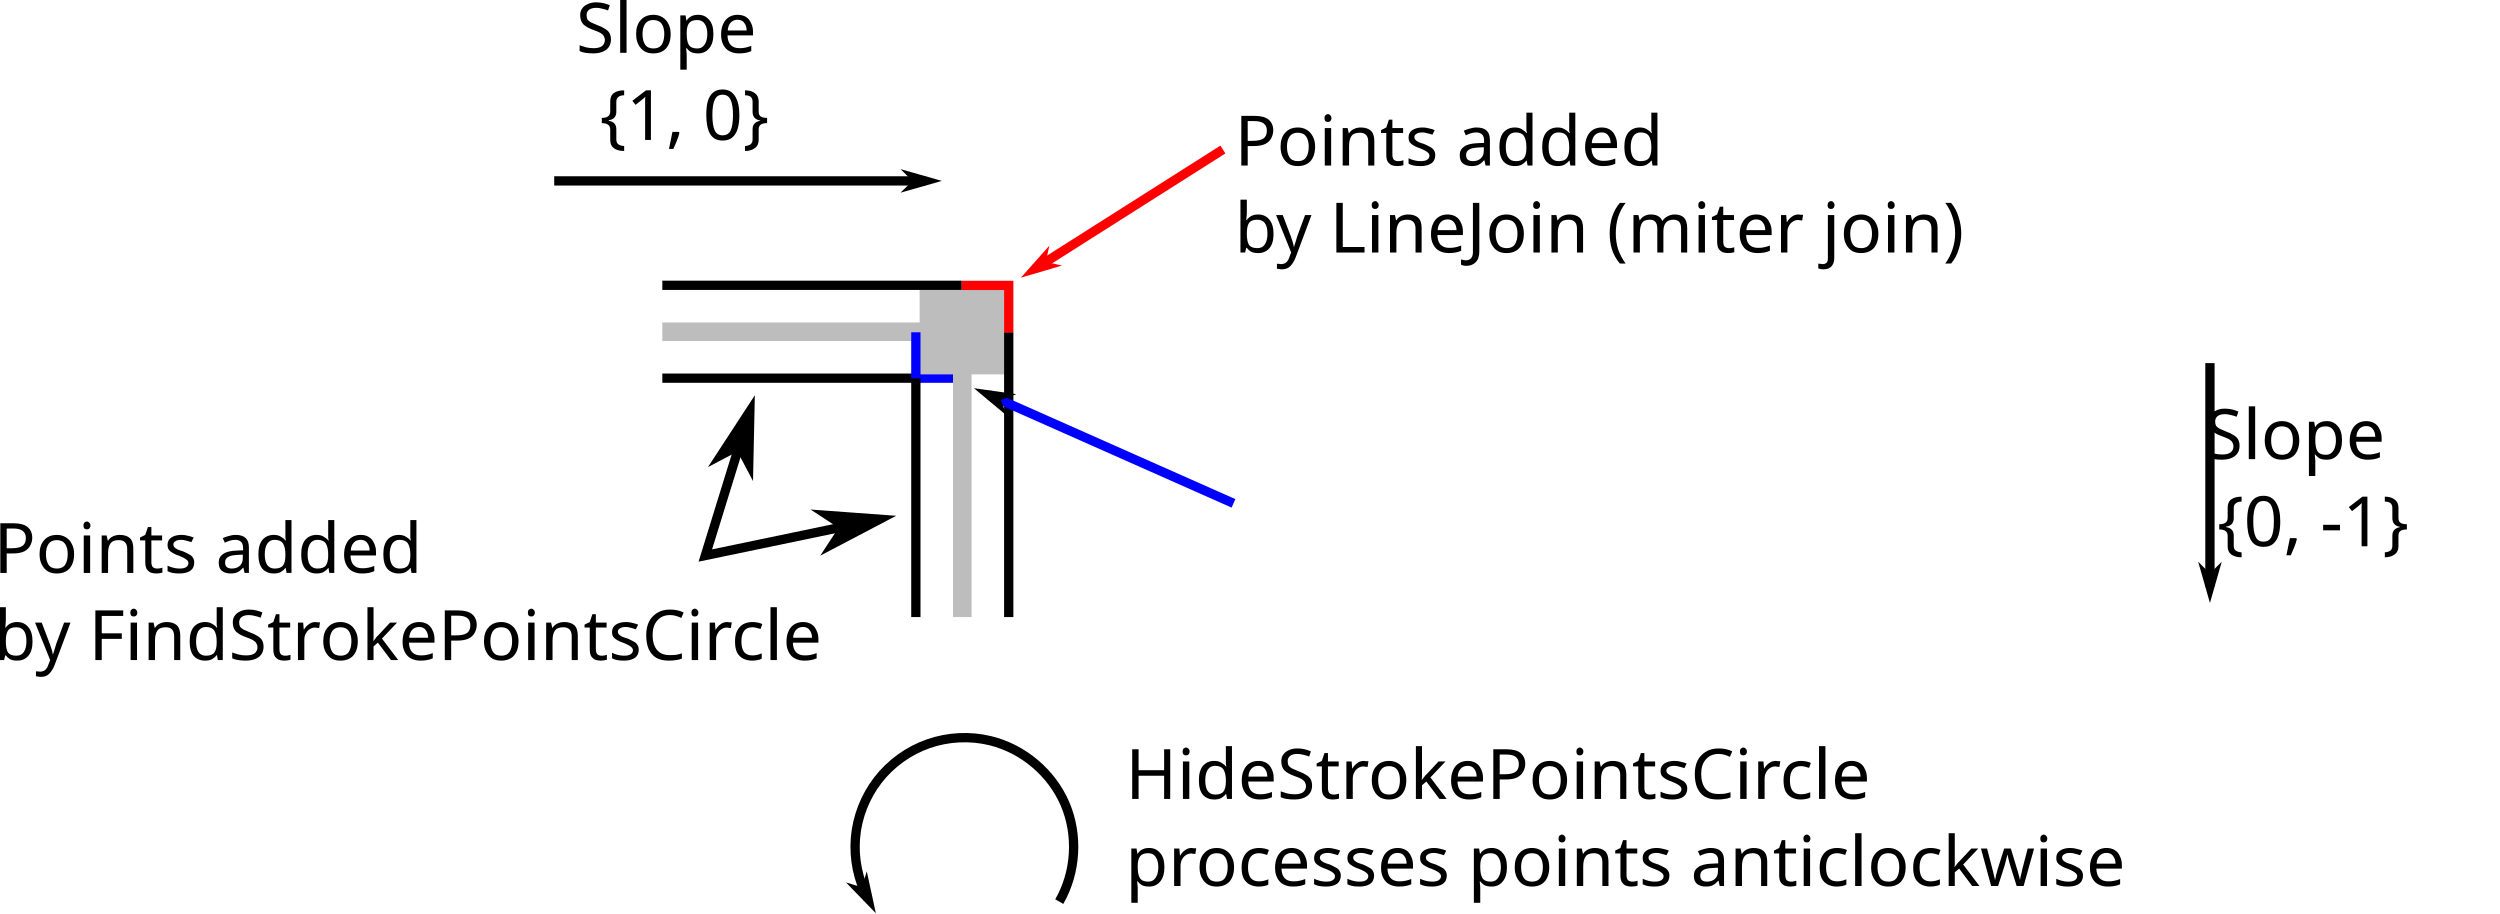
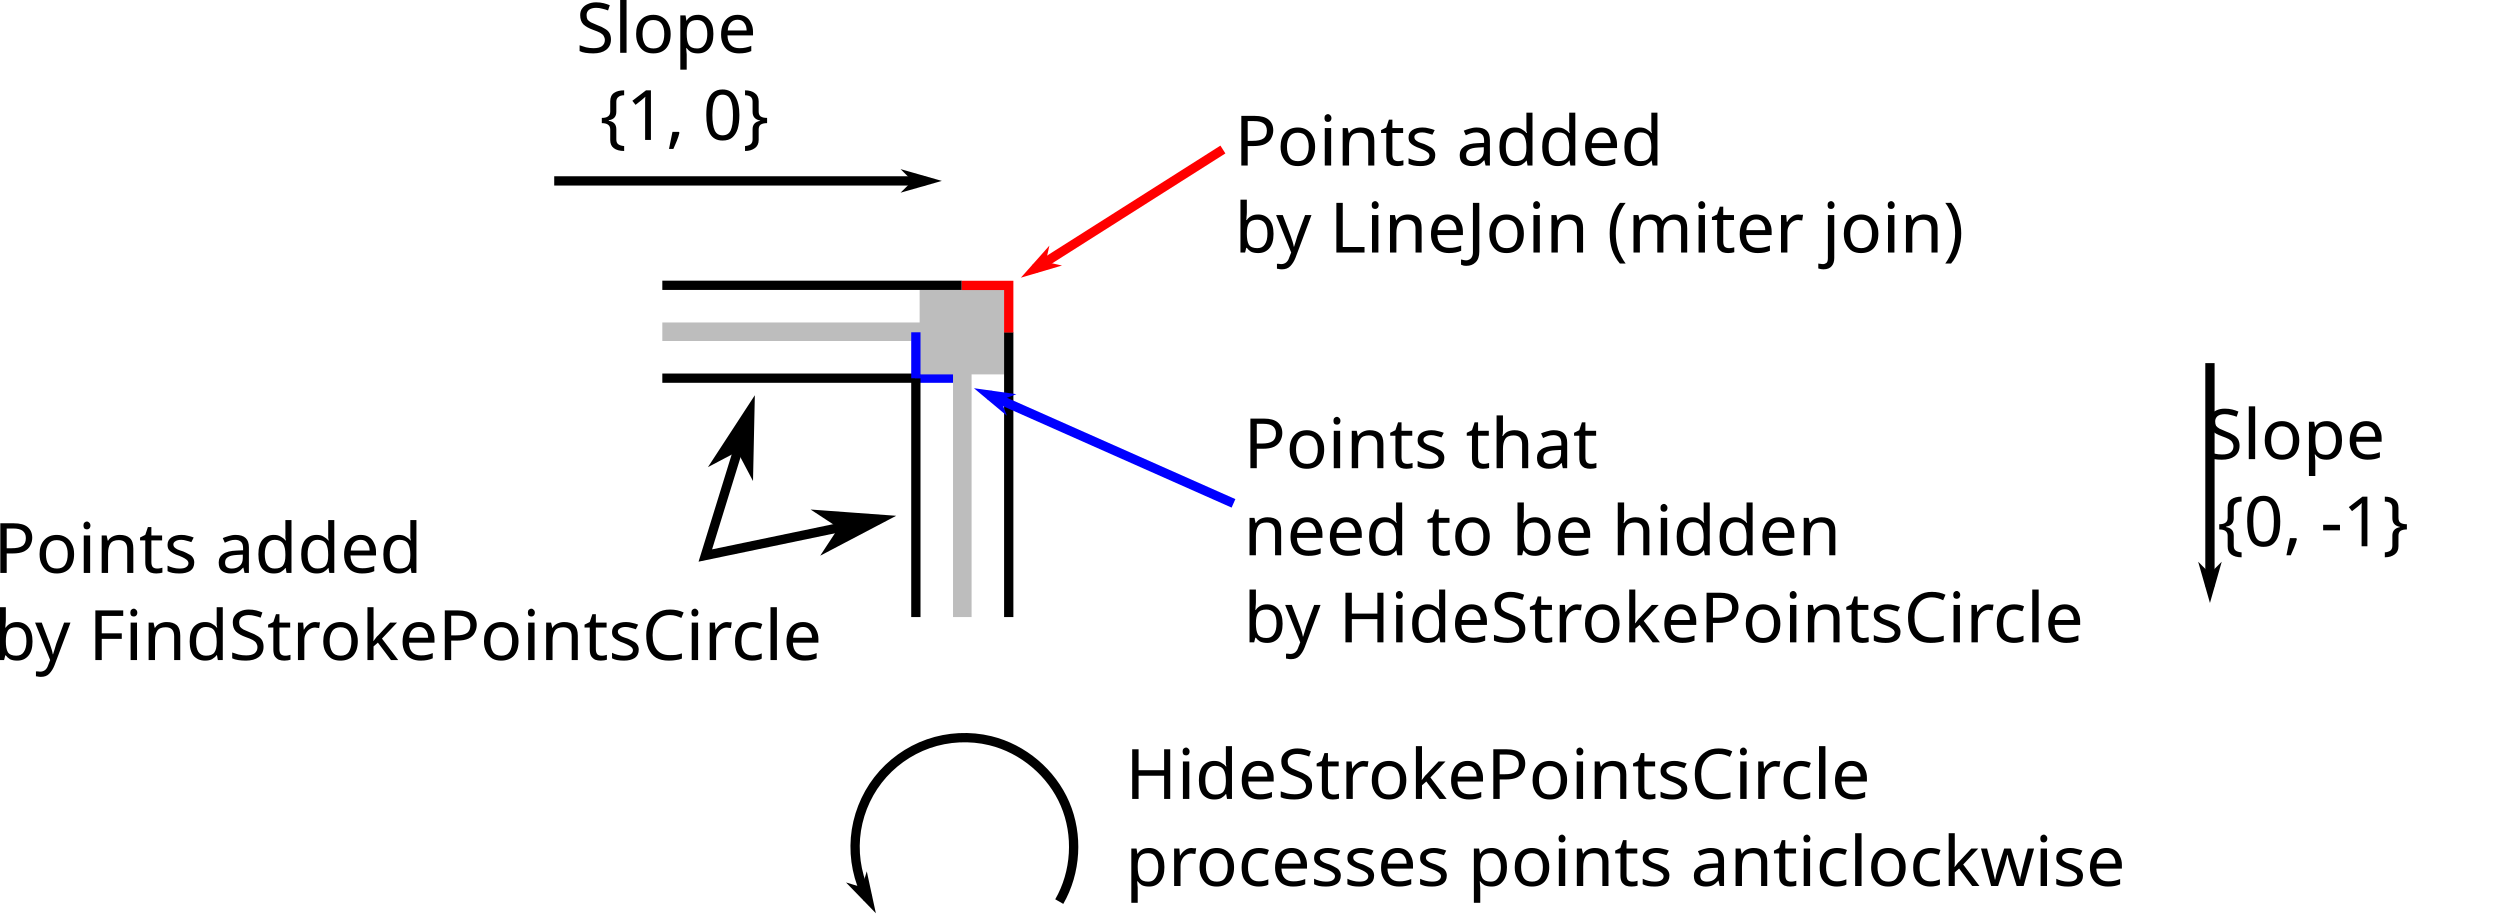
<svg xmlns="http://www.w3.org/2000/svg" height="51.54mm" width="141.11mm" version="1.1" viewBox="0 0 500 182.622">
  <defs>
    <marker id="d" refY="0" refX="0" overflow="visible" orient="auto">
      <path d="m0 0 5-5-17.5 5 17.5 5-5-5z" fill-rule="evenodd" transform="matrix(-.2 0 0 -.2 -1.2 0)" stroke="#000" stroke-width="1pt" />
    </marker>
    <marker id="e" refY="0" refX="0" orient="auto" overflow="visible">
      <path d="m0 0 5-5-17.5 5 17.5 5-5-5z" fill-rule="evenodd" transform="matrix(-.2 0 0 -.2 -1.2 0)" stroke="#000" stroke-width="1pt" />
    </marker>
    <marker id="f" refY="0" refX="0" overflow="visible" orient="auto">
      <path d="m0 0 5-5-17.5 5 17.5 5-5-5z" fill-rule="evenodd" transform="matrix(-.2 0 0 -.2 -1.2 0)" stroke="#000" stroke-width="1pt" />
    </marker>
    <marker id="g" refY="0" refX="0" orient="auto" overflow="visible">
-       <path d="m0 0 5-5-17.5 5 17.5 5-5-5z" fill-rule="evenodd" transform="matrix(-.2 0 0 -.2 -1.2 0)" stroke="#000" stroke-width="1pt" />
+       <path d="m0 0 5-5-17.5 5 17.5 5-5-5z" fill-rule="evenodd" transform="matrix(-.2 0 0 -.2 -1.2 0)" fill="#00f" stroke="#00f" stroke-width="1pt" />
    </marker>
    <marker id="Arrow1Mstart" refY="0" refX="0" orient="auto" overflow="visible">
      <path d="m0 0 5-5-17.5 5 17.5 5-5-5z" fill-rule="evenodd" transform="matrix(.4 0 0 .4 4 0)" stroke="#000" stroke-width="1pt" />
    </marker>
    <marker id="h" refY="0" refX="0" orient="auto" overflow="visible">
      <path d="m0 0 5-5-17.5 5 17.5 5-5-5z" fill-rule="evenodd" transform="matrix(-.4 0 0 -.4 -4 0)" stroke="#000" stroke-width="1pt" />
    </marker>
    <marker id="Arrow1Send" refY="0" refX="0" orient="auto" overflow="visible">
      <path d="m0 0 5-5-17.5 5 17.5 5-5-5z" fill-rule="evenodd" transform="matrix(-.2 0 0 -.2 -1.2 0)" stroke="#f00" stroke-width="1pt" fill="#f00" />
    </marker>
    <marker id="a" refY="0" refX="0" overflow="visible" orient="auto">
      <path d="m-5-5v10h10v-10h-10z" fill-rule="evenodd" transform="scale(.4)" stroke="#bdbdbd" stroke-width="1pt" fill="#bdbdbd" />
    </marker>
    <marker id="SquareM" refY="0" refX="0" orient="auto" overflow="visible">
      <path d="m-5-5v10h10v-10h-10z" fill-rule="evenodd" transform="scale(.4)" stroke="#bdbdbd" stroke-width="1pt" fill="#bdbdbd" />
    </marker>
    <clipPath id="m" clipPathUnits="userSpaceOnUse">
      <rect stroke-linejoin="round" height="21.75" width="28.25" stroke="#f00" stroke-linecap="round" y="164.11" x="269.75" stroke-width=".5" fill="#f00" />
    </clipPath>
    <clipPath id="l" clipPathUnits="userSpaceOnUse">
      <rect stroke-linejoin="round" height="21.75" width="28.25" stroke="#f00" stroke-linecap="round" y="164.11" x="269.75" stroke-width=".5" fill="#f00" />
    </clipPath>
    <clipPath id="c" clipPathUnits="userSpaceOnUse">
      <rect stroke-linejoin="round" height="21.75" width="28.25" stroke="#f00" stroke-linecap="round" y="164.11" x="269.75" stroke-width=".5" fill="#f00" />
    </clipPath>
    <clipPath id="b" clipPathUnits="userSpaceOnUse">
      <rect stroke-linejoin="round" height="21.75" width="28.25" stroke="#f00" stroke-linecap="round" y="164.11" x="269.75" stroke-width=".5" fill="#f00" />
    </clipPath>
    <clipPath id="k" clipPathUnits="userSpaceOnUse">
      <rect stroke-linejoin="round" height="21.75" width="28.25" stroke="#f00" stroke-linecap="round" y="164.11" x="269.75" stroke-width=".5" fill="#f00" />
    </clipPath>
    <clipPath id="j" clipPathUnits="userSpaceOnUse">
      <rect stroke-linejoin="round" height="21.75" width="28.25" stroke="#f00" stroke-linecap="round" y="164.11" x="269.75" stroke-width=".5" fill="#f00" />
    </clipPath>
    <clipPath id="i" clipPathUnits="userSpaceOnUse">
      <rect stroke-linejoin="round" height="21.75" width="28.25" stroke="#f00" stroke-linecap="round" y="164.11" x="269.75" stroke-width=".5" fill="#f00" />
    </clipPath>
  </defs>
  <g transform="translate(-234.09 -19.175)">
    <g transform="matrix(3.7149 0 0 3.7149 -635.54 -547.87)">
      <g stroke-width=".5" fill="none">
        <path style="color-rendering:auto;text-decoration-color:#000000;color:#000000;isolation:auto;mix-blend-mode:normal;shape-rendering:auto;solid-color:#000000;block-progression:tb;text-decoration-line:none;text-decoration-style:solid;image-rendering:auto;white-space:normal;text-indent:0;text-transform:none" d="m283.4 173h2.475" clip-path="url(#b)" stroke="#00f" />
        <path style="color-rendering:auto;text-decoration-color:#000000;color:#000000;isolation:auto;mix-blend-mode:normal;shape-rendering:auto;solid-color:#000000;block-progression:tb;text-decoration-line:none;text-decoration-style:solid;image-rendering:auto;white-space:normal;text-indent:0;text-transform:none" d="m156.57 173h126.82" clip-path="url(#b)" stroke="#000" />
        <path style="color-rendering:auto;text-decoration-color:#000000;color:#000000;isolation:auto;mix-blend-mode:normal;shape-rendering:auto;solid-color:#000000;block-progression:tb;text-decoration-line:none;text-decoration-style:solid;image-rendering:auto;white-space:normal;text-indent:0;text-transform:none" d="m283.4 173v32.119" clip-path="url(#c)" stroke="#000" />
      </g>
      <path marker-end="url(#SquareM)" d="m156.57 170.5h129.3" clip-path="url(#i)" marker-start="url(#SquareM)" stroke="#bdbdbd" stroke-width="1px" fill="none" />
      <path marker-end="url(#a)" d="m285.9 170.53v34.594" clip-path="url(#j)" marker-start="url(#a)" fill-rule="evenodd" stroke="#bdbdbd" stroke-width="1px" fill="#bdbdbd" />
      <g stroke-width=".5" fill="none">
        <path style="color-rendering:auto;text-decoration-color:#000000;color:#000000;isolation:auto;mix-blend-mode:normal;shape-rendering:auto;solid-color:#000000;block-progression:tb;text-decoration-line:none;text-decoration-style:solid;image-rendering:auto;white-space:normal;text-indent:0;text-transform:none" d="m285.87 168h-129.3" clip-path="url(#k)" stroke="#000" />
        <path style="color-rendering:auto;text-decoration-color:#000000;color:#000000;isolation:auto;mix-blend-mode:normal;shape-rendering:auto;solid-color:#000000;block-progression:tb;text-decoration-line:none;text-decoration-style:solid;image-rendering:auto;white-space:normal;text-indent:0;text-transform:none" d="m288.4 205.12v-34.594" clip-path="url(#l)" stroke="#000" />
        <path d="m288.4 170.54v-2.534h-2.528" clip-path="url(#m)" stroke="#f00" />
        <path marker-end="url(#Arrow1Send)" d="m299.93 160.69-10.123 6.422" stroke="#f00" />
      </g>
      <text style="word-spacing:0px;letter-spacing:0px" line-height="125%" font-size="3.75px" y="161.55" x="300.562" font-family="sans-serif" xml:space="preserve" fill="#000000">
        <tspan y="161.55" x="300.562">Points added</tspan>
        <tspan y="166.237" x="300.562">by LineJoin (miter join) </tspan>
      </text>
      <path marker-end="url(#h)" d="m274.44 174.86-2.375 7.688 9.312-1.938" marker-start="url(#Arrow1Mstart)" stroke="#000" stroke-width=".5" fill="none" />
      <text style="word-spacing:0px;letter-spacing:0px" line-height="125%" font-size="3.75px" y="183.487" x="233.75" font-family="sans-serif" xml:space="preserve" fill="#000000">
        <tspan y="183.487" x="233.75">Points added</tspan>
        <tspan y="188.175" x="233.75">by FindStrokePointsCircle</tspan>
      </text>
      <path style="color-rendering:auto;text-decoration-color:#000000;color:#000000;isolation:auto;mix-blend-mode:normal;shape-rendering:auto;solid-color:#000000;block-progression:tb;text-decoration-line:none;text-decoration-style:solid;image-rendering:auto;white-space:normal;text-indent:0;text-transform:none" d="m283.4 170.53v2.475" clip-path="url(#c)" stroke="#00f" stroke-width=".5" fill="none" />
      <path marker-end="url(#g)" d="m300.5 179.74-13.159-5.838" stroke="#00f" stroke-width=".5" fill="none" />
-       <text style="word-spacing:0px;letter-spacing:0px" line-height="125%" font-size="6.25px" y="177.848" x="301.051" font-family="sans-serif" xml:space="preserve" fill="#000000">
-         <g font-size="3.75px">
-           <tspan y="177.848" x="301.051">Points that</tspan>
-           <tspan y="182.535" x="301.051">need to be hidden</tspan>
-           <tspan y="187.223" x="301.051">by HideStrokePointsCircle</tspan>
-         </g>
+       <text style="word-spacing:0px;letter-spacing:0px" line-height="125%" font-size="3.75px" y="177.848" x="301.051" font-family="sans-serif" xml:space="preserve" fill="#000000">
+         <tspan y="177.848" x="301.051">Points that</tspan>
+         <tspan y="182.535" x="301.051">need to be hidden</tspan>
+         <tspan y="187.223" x="301.051">by HideStrokePointsCircle</tspan>
      </text>
      <path marker-end="url(#f)" d="m263.93 162.38h19.976" stroke="#000" stroke-width=".5" fill="none" />
      <text style="word-spacing:0px;letter-spacing:0px" line-height="125%" font-size="3.75px" y="155.487" x="274.354" font-family="sans-serif" xml:space="preserve" fill="#000000">
        <tspan style="text-anchor:middle;text-align:center" y="155.487" x="274.354">Slope</tspan>
        <tspan style="text-anchor:middle;text-align:center" y="160.175" x="274.354">{1, 0}</tspan>
      </text>
      <path marker-end="url(#e)" d="m353.07 172.19v12.021" stroke="#000" stroke-width=".5" fill="none" />
      <text style="word-spacing:0px;letter-spacing:0px" xml:space="preserve" font-size="3.75px" y="177.362" x="362.035" font-family="sans-serif" line-height="125%" fill="#000000">
        <tspan style="text-anchor:middle;text-align:center" y="177.362" x="362.035">Slope</tspan>
        <tspan style="text-anchor:middle;text-align:center" y="182.05" x="362.035">{0, -1}</tspan>
      </text>
      <path marker-end="url(#d)" d="m291.12 201.18c0.909-1.578 1.027-3.586 0.31-5.259s-2.253-2.973-4.022-3.403c-1.097-0.267-2.272-0.209-3.337 0.164-1.066 0.373-2.02 1.06-2.711 1.953-0.691 0.893-1.118 1.988-1.212 3.114s0.144 2.276 0.677 3.272" stroke="#000" stroke-width=".5" fill="none" />
      <text style="word-spacing:0px;letter-spacing:0px" line-height="125%" font-size="3.75px" y="195.655" x="294.687" font-family="sans-serif" xml:space="preserve" fill="#000000">
        <tspan y="195.655" x="294.687">HideStrokePointsCircle</tspan>
        <tspan y="200.342" x="294.687">processes points anticlockwise</tspan>
      </text>
    </g>
  </g>
</svg>
